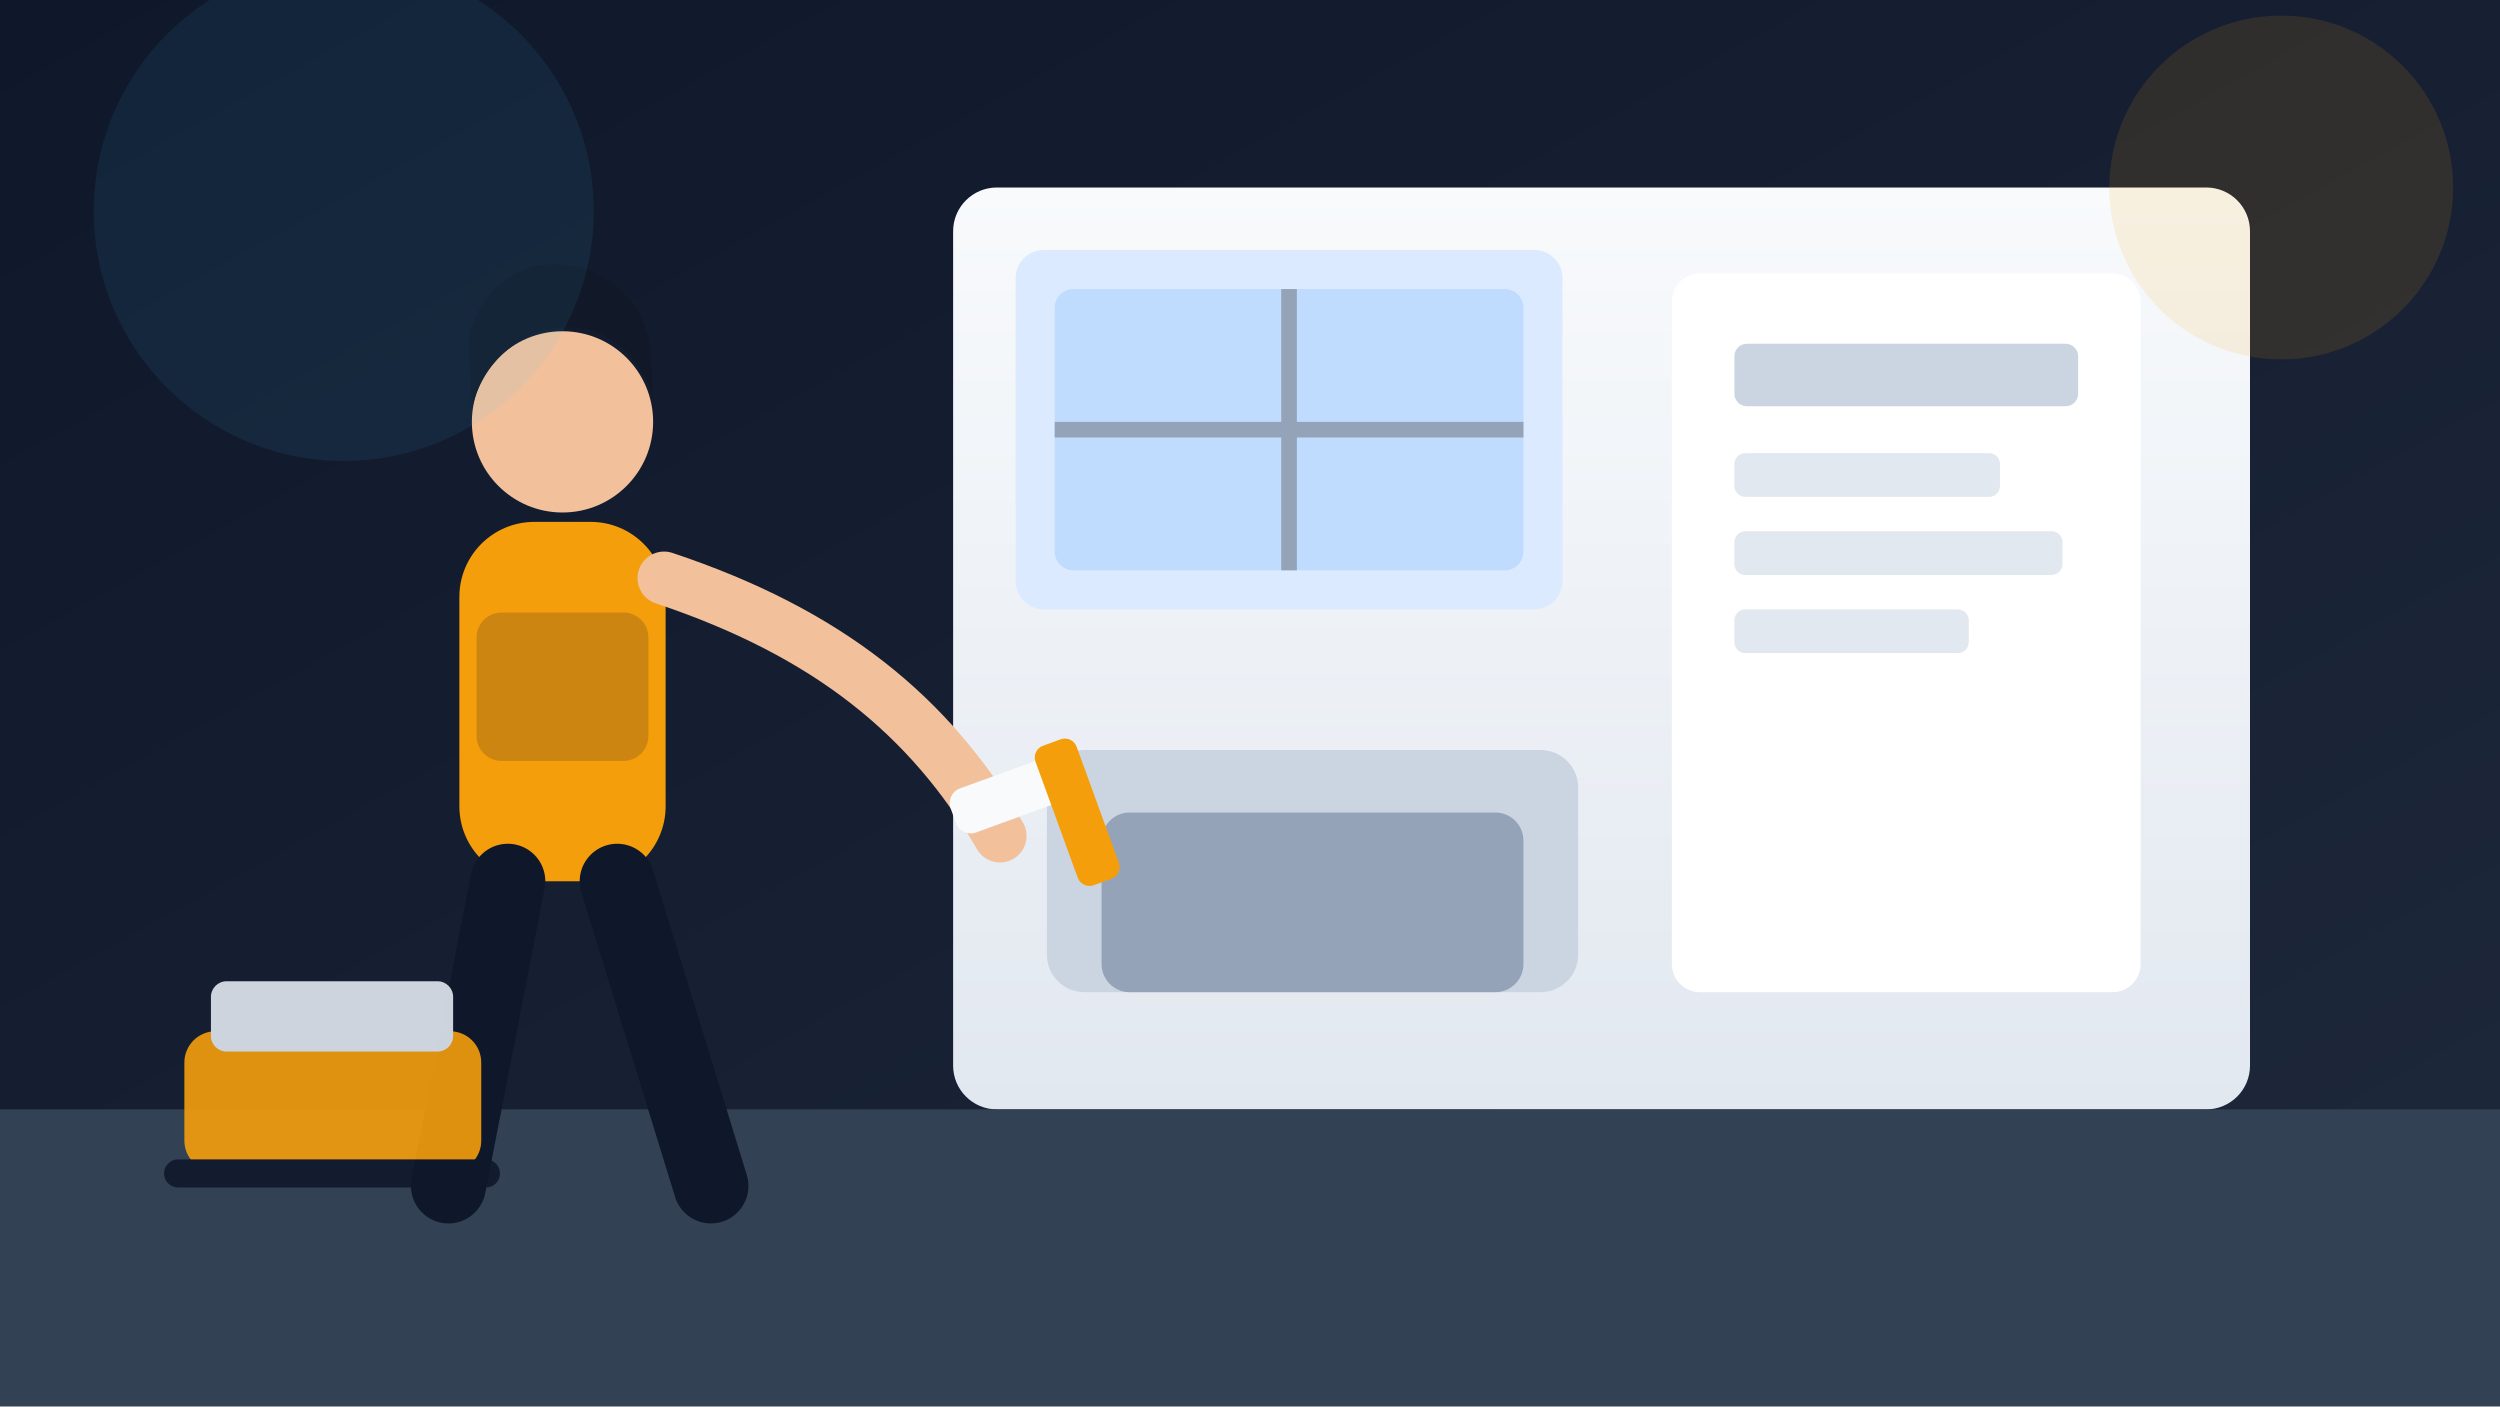
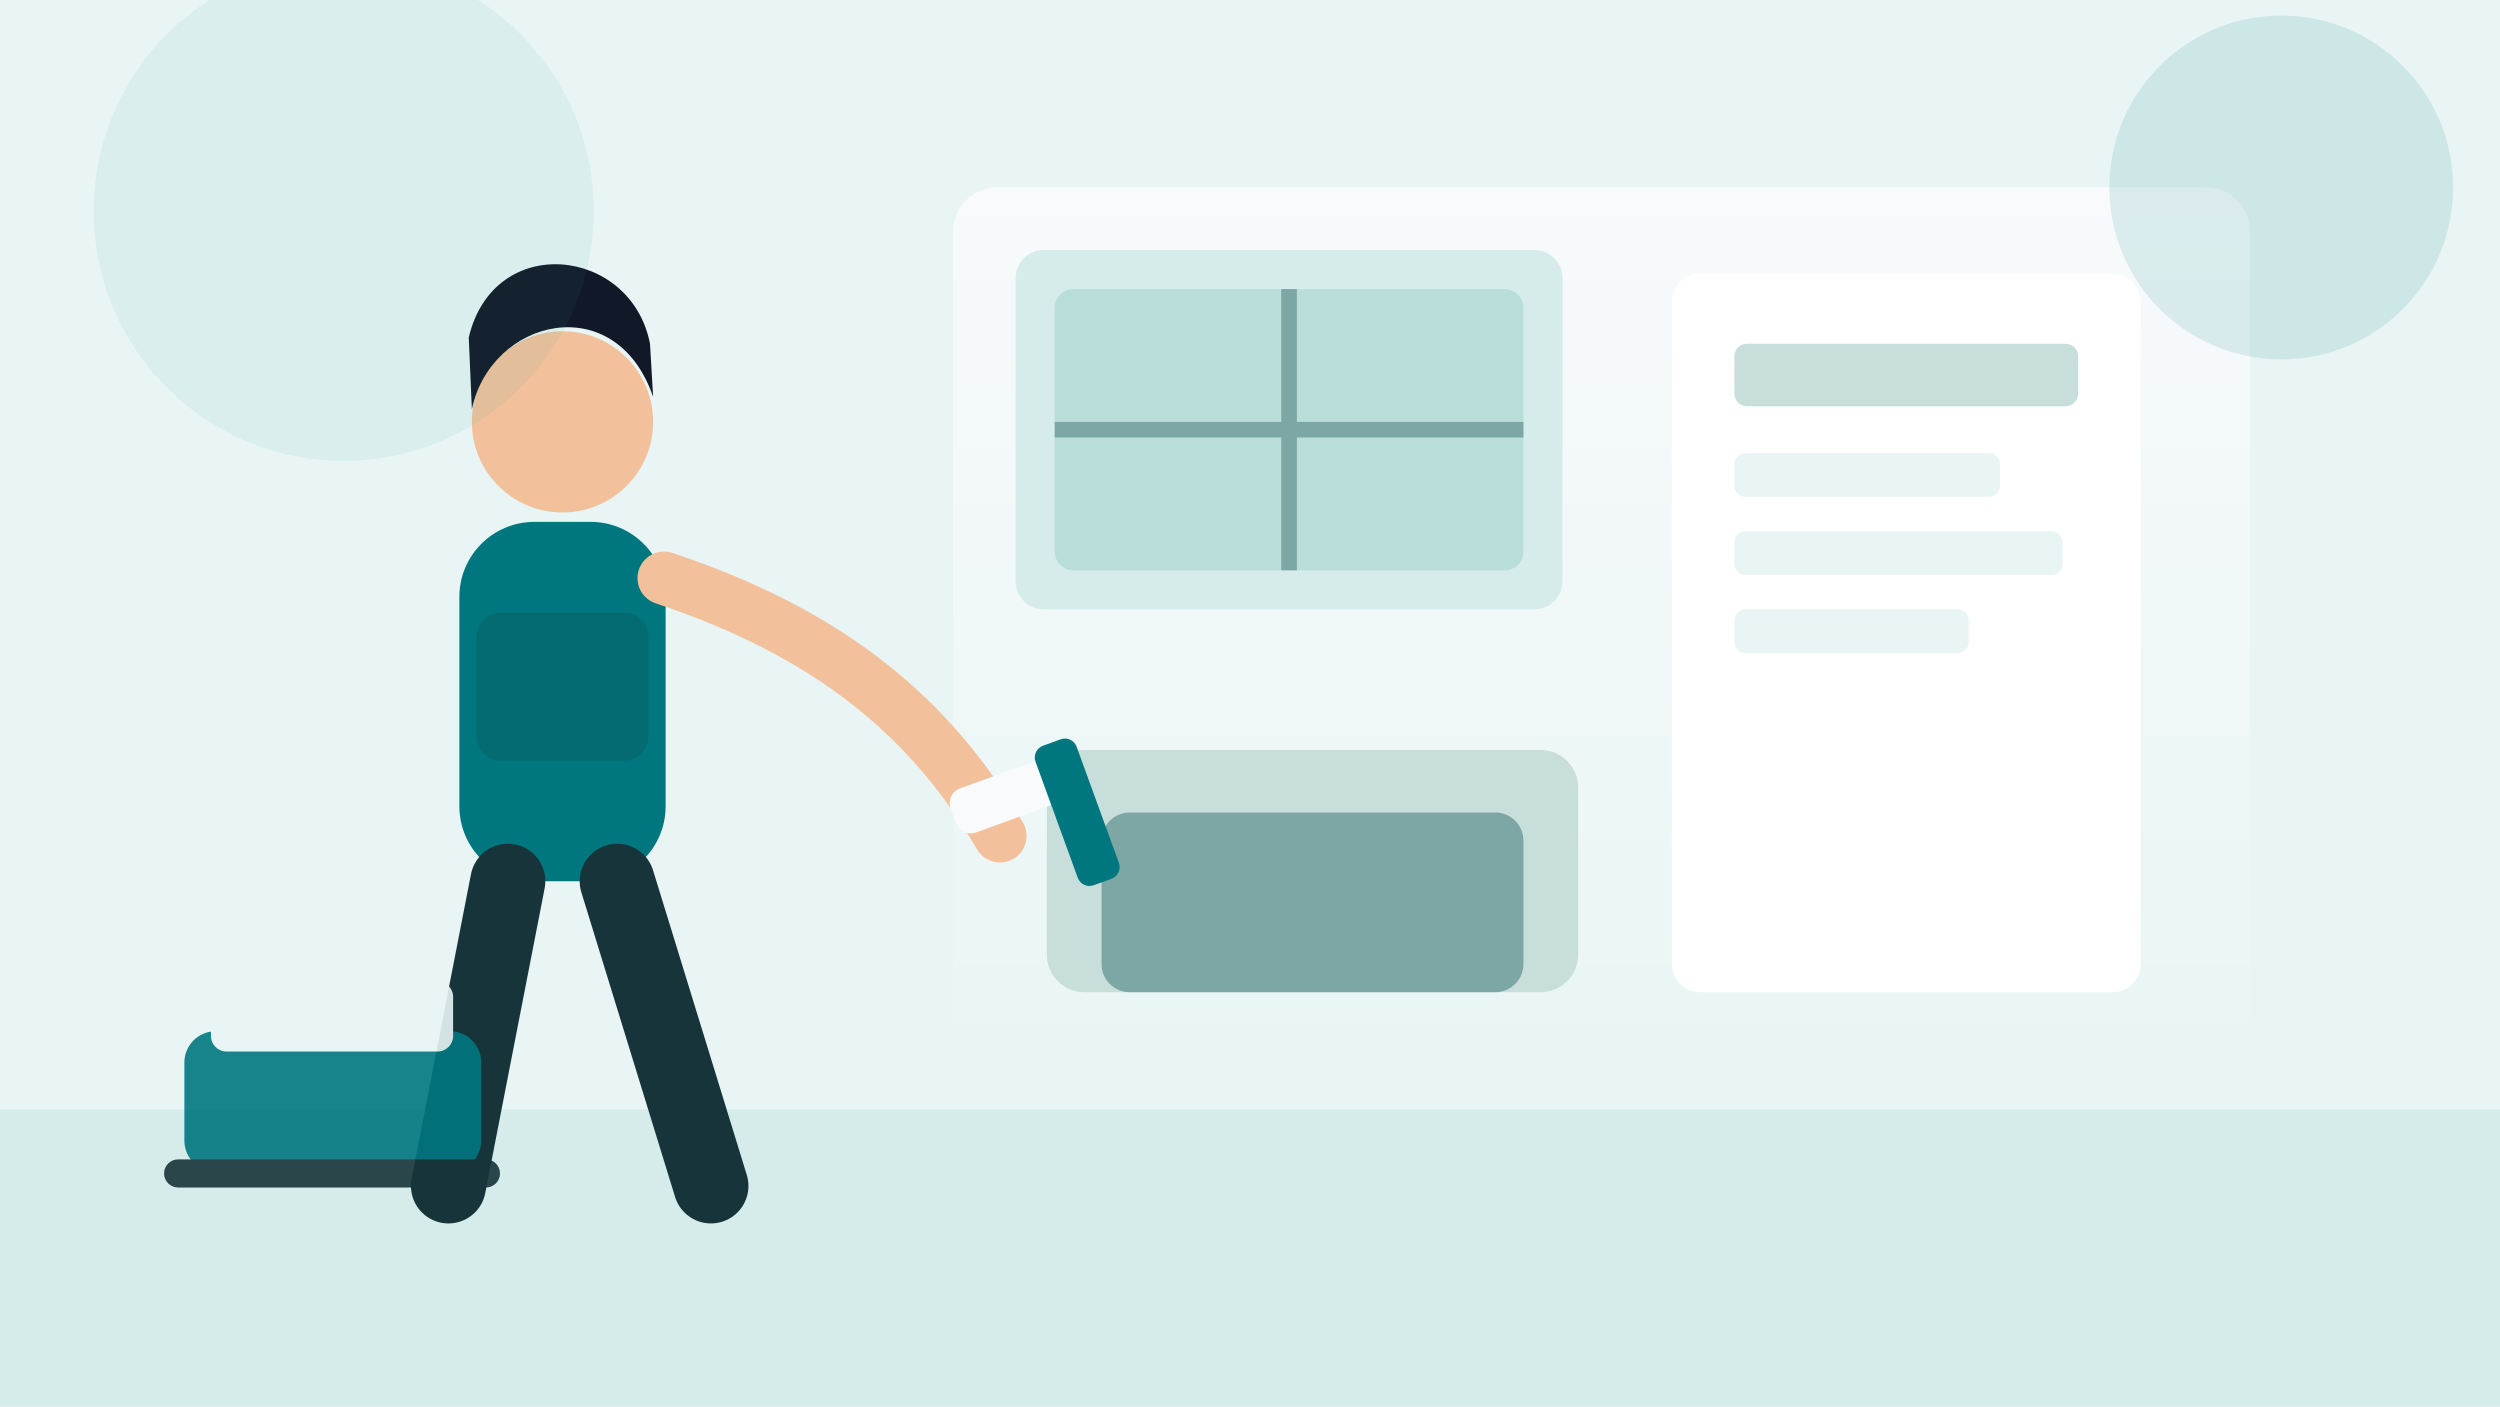
<svg xmlns="http://www.w3.org/2000/svg" viewBox="0 0 1600 900" role="img" aria-labelledby="title desc">
  <defs>
    <linearGradient id="bg" x1="0" y1="0" x2="1" y2="1">
-       <stop offset="0" stop-color="#0f172a" />
-       <stop offset="1" stop-color="#1e293b" />
+       <stop offset="0" stop-color="#E8F5F4" />
+       <stop offset="1" stop-color="#E8F5F4" />
    </linearGradient>
    <linearGradient id="wall" x1="0" y1="0" x2="0" y2="1">
      <stop offset="0" stop-color="#f8fafc" />
-       <stop offset="1" stop-color="#e2e8f0" />
+       <stop offset="1" stop-color="#E8F5F4" />
    </linearGradient>
  </defs>
  <rect width="1600" height="900" fill="url(#bg)" />
  <rect x="610" y="120" width="830" height="590" rx="28" fill="url(#wall)" />
-   <rect x="650" y="160" width="350" height="230" rx="18" fill="#dbeafe" />
-   <rect x="675" y="185" width="300" height="180" rx="12" fill="#bfdbfe" />
-   <path d="M825 185v180M675 275h300" stroke="#94a3b8" stroke-width="10" />
+   <rect x="650" y="160" width="350" height="230" rx="18" fill="#D5ECEA" />
+   <rect x="675" y="185" width="300" height="180" rx="12" fill="#B9DEDA" />
+   <path d="M825 185v180M675 275h300" stroke="#7DA7A5" stroke-width="10" />
  <rect x="1070" y="175" width="300" height="460" rx="18" fill="#ffffff" />
-   <rect x="1110" y="220" width="220" height="40" rx="8" fill="#cbd5e1" />
-   <rect x="1110" y="290" width="170" height="28" rx="7" fill="#e2e8f0" />
-   <rect x="1110" y="340" width="210" height="28" rx="7" fill="#e2e8f0" />
-   <rect x="1110" y="390" width="150" height="28" rx="7" fill="#e2e8f0" />
-   <rect x="670" y="480" width="340" height="155" rx="24" fill="#cbd5e1" />
-   <rect x="705" y="520" width="270" height="115" rx="18" fill="#94a3b8" />
-   <rect x="0" y="710" width="1600" height="190" fill="#334155" />
+   <rect x="1110" y="220" width="220" height="40" rx="8" fill="#C8DEDA" />
+   <rect x="1110" y="290" width="170" height="28" rx="7" fill="#E8F5F4" />
+   <rect x="1110" y="340" width="210" height="28" rx="7" fill="#E8F5F4" />
+   <rect x="1110" y="390" width="150" height="28" rx="7" fill="#E8F5F4" />
+   <rect x="670" y="480" width="340" height="155" rx="24" fill="#C8DEDA" />
+   <rect x="705" y="520" width="270" height="115" rx="18" fill="#7DA7A5" />
+   <rect x="0" y="710" width="1600" height="190" fill="#D5ECEA" />
  <g transform="translate(360 270)">
    <circle cx="0" cy="0" r="58" fill="#f2c19b" />
    <path d="M-58 -8c12-58 92-78 116-8l-2-34c-12-62-100-72-116-4z" fill="#111827" />
-     <rect x="-66" y="64" width="132" height="230" rx="48" fill="#f59e0b" />
-     <rect x="-55" y="122" width="110" height="95" rx="16" fill="#0f172a" opacity=".18" />
+     <rect x="-66" y="64" width="132" height="230" rx="48" fill="#00777E" />
+     <rect x="-55" y="122" width="110" height="95" rx="16" fill="#17343A" opacity=".18" />
    <path d="M65 100c105 35 170 88 215 165" stroke="#f2c19b" stroke-width="34" stroke-linecap="round" fill="none" />
    <rect x="245" y="238" width="78" height="30" rx="10" fill="#f8fafc" transform="rotate(-20 245 238)" />
-     <rect x="300" y="210" width="28" height="95" rx="8" fill="#f59e0b" transform="rotate(-20 300 210)" />
-     <path d="M-35 294l-38 195M35 294l60 195" stroke="#0f172a" stroke-width="48" stroke-linecap="round" />
+     <rect x="300" y="210" width="28" height="95" rx="8" fill="#00777E" transform="rotate(-20 300 210)" />
+     <path d="M-35 294l-38 195M35 294l60 195" stroke="#17343A" stroke-width="48" stroke-linecap="round" />
  </g>
  <g opacity=".9">
-     <rect x="118" y="660" width="190" height="90" rx="20" fill="#f59e0b" />
-     <rect x="135" y="628" width="155" height="45" rx="10" fill="#e2e8f0" />
-     <rect x="105" y="742" width="215" height="18" rx="9" fill="#0f172a" />
+     <rect x="118" y="660" width="190" height="90" rx="20" fill="#00777E" />
+     <rect x="135" y="628" width="155" height="45" rx="10" fill="#E8F5F4" />
+     <rect x="105" y="742" width="215" height="18" rx="9" fill="#17343A" />
  </g>
-   <circle cx="1460" cy="120" r="110" fill="#f59e0b" opacity=".12" />
-   <circle cx="220" cy="135" r="160" fill="#38bdf8" opacity=".08" />
+   <circle cx="1460" cy="120" r="110" fill="#00777E" opacity=".12" />
+   <circle cx="220" cy="135" r="160" fill="#33999E" opacity=".08" />
</svg>
